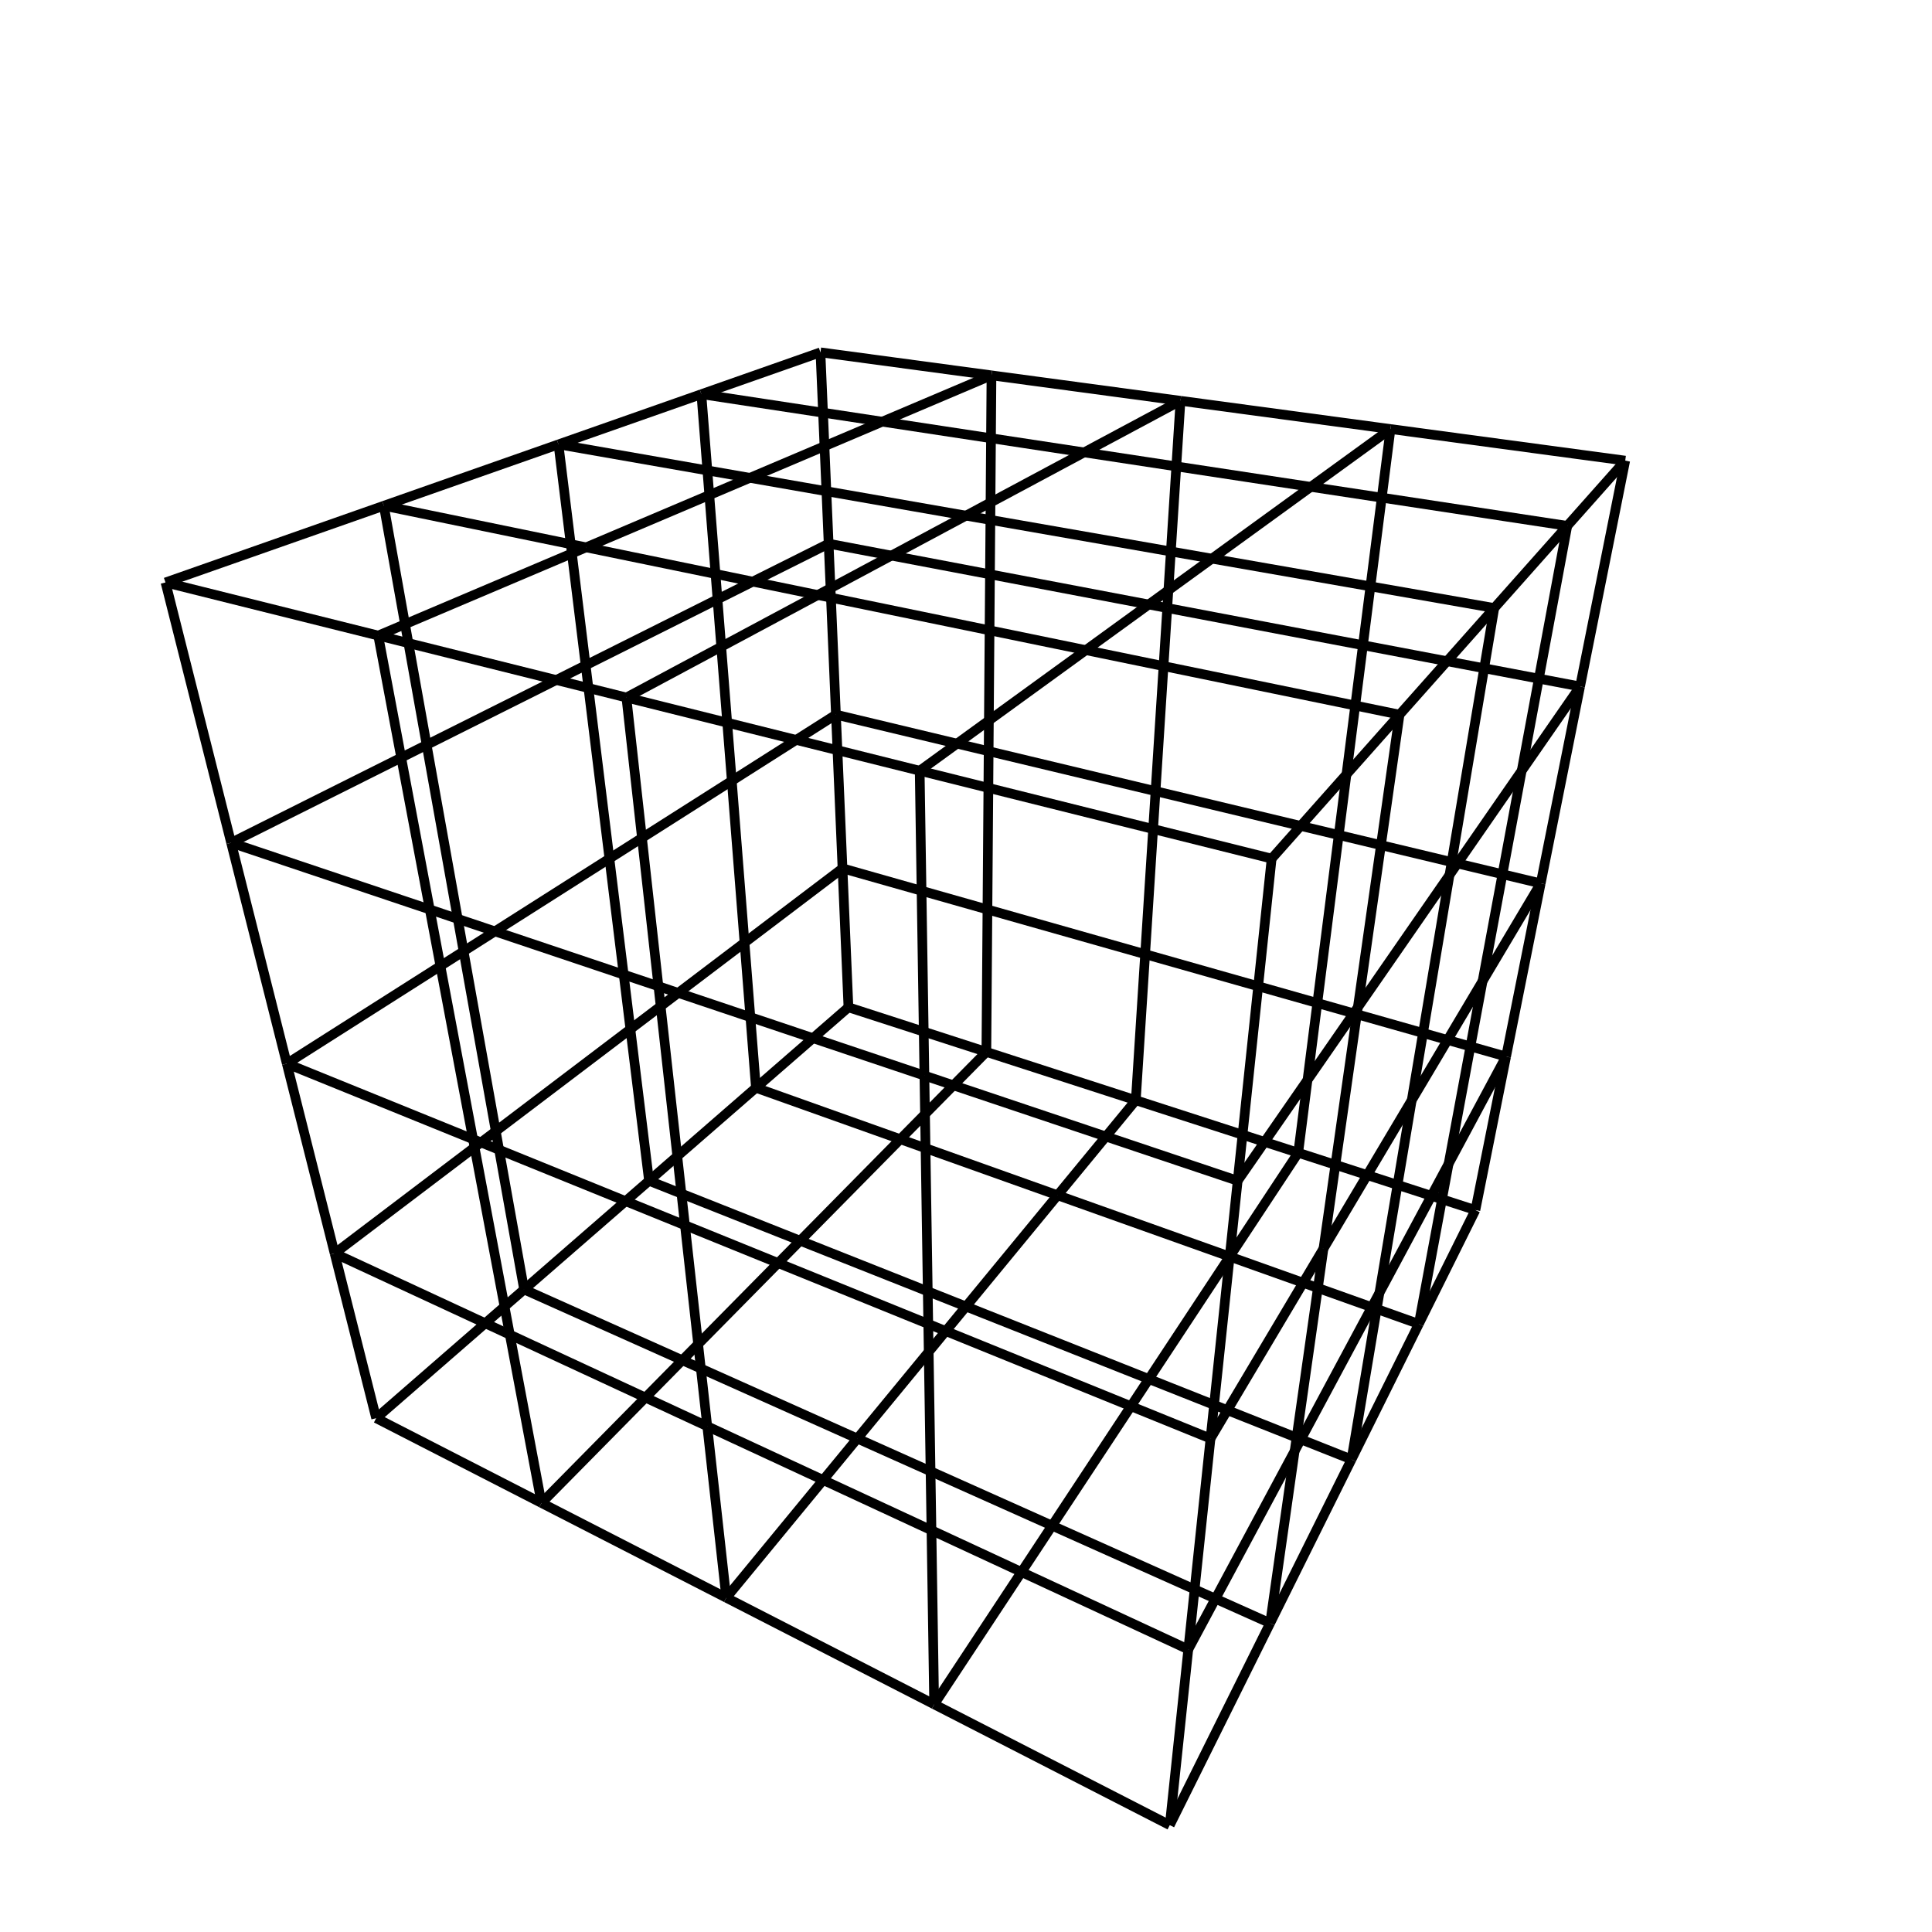
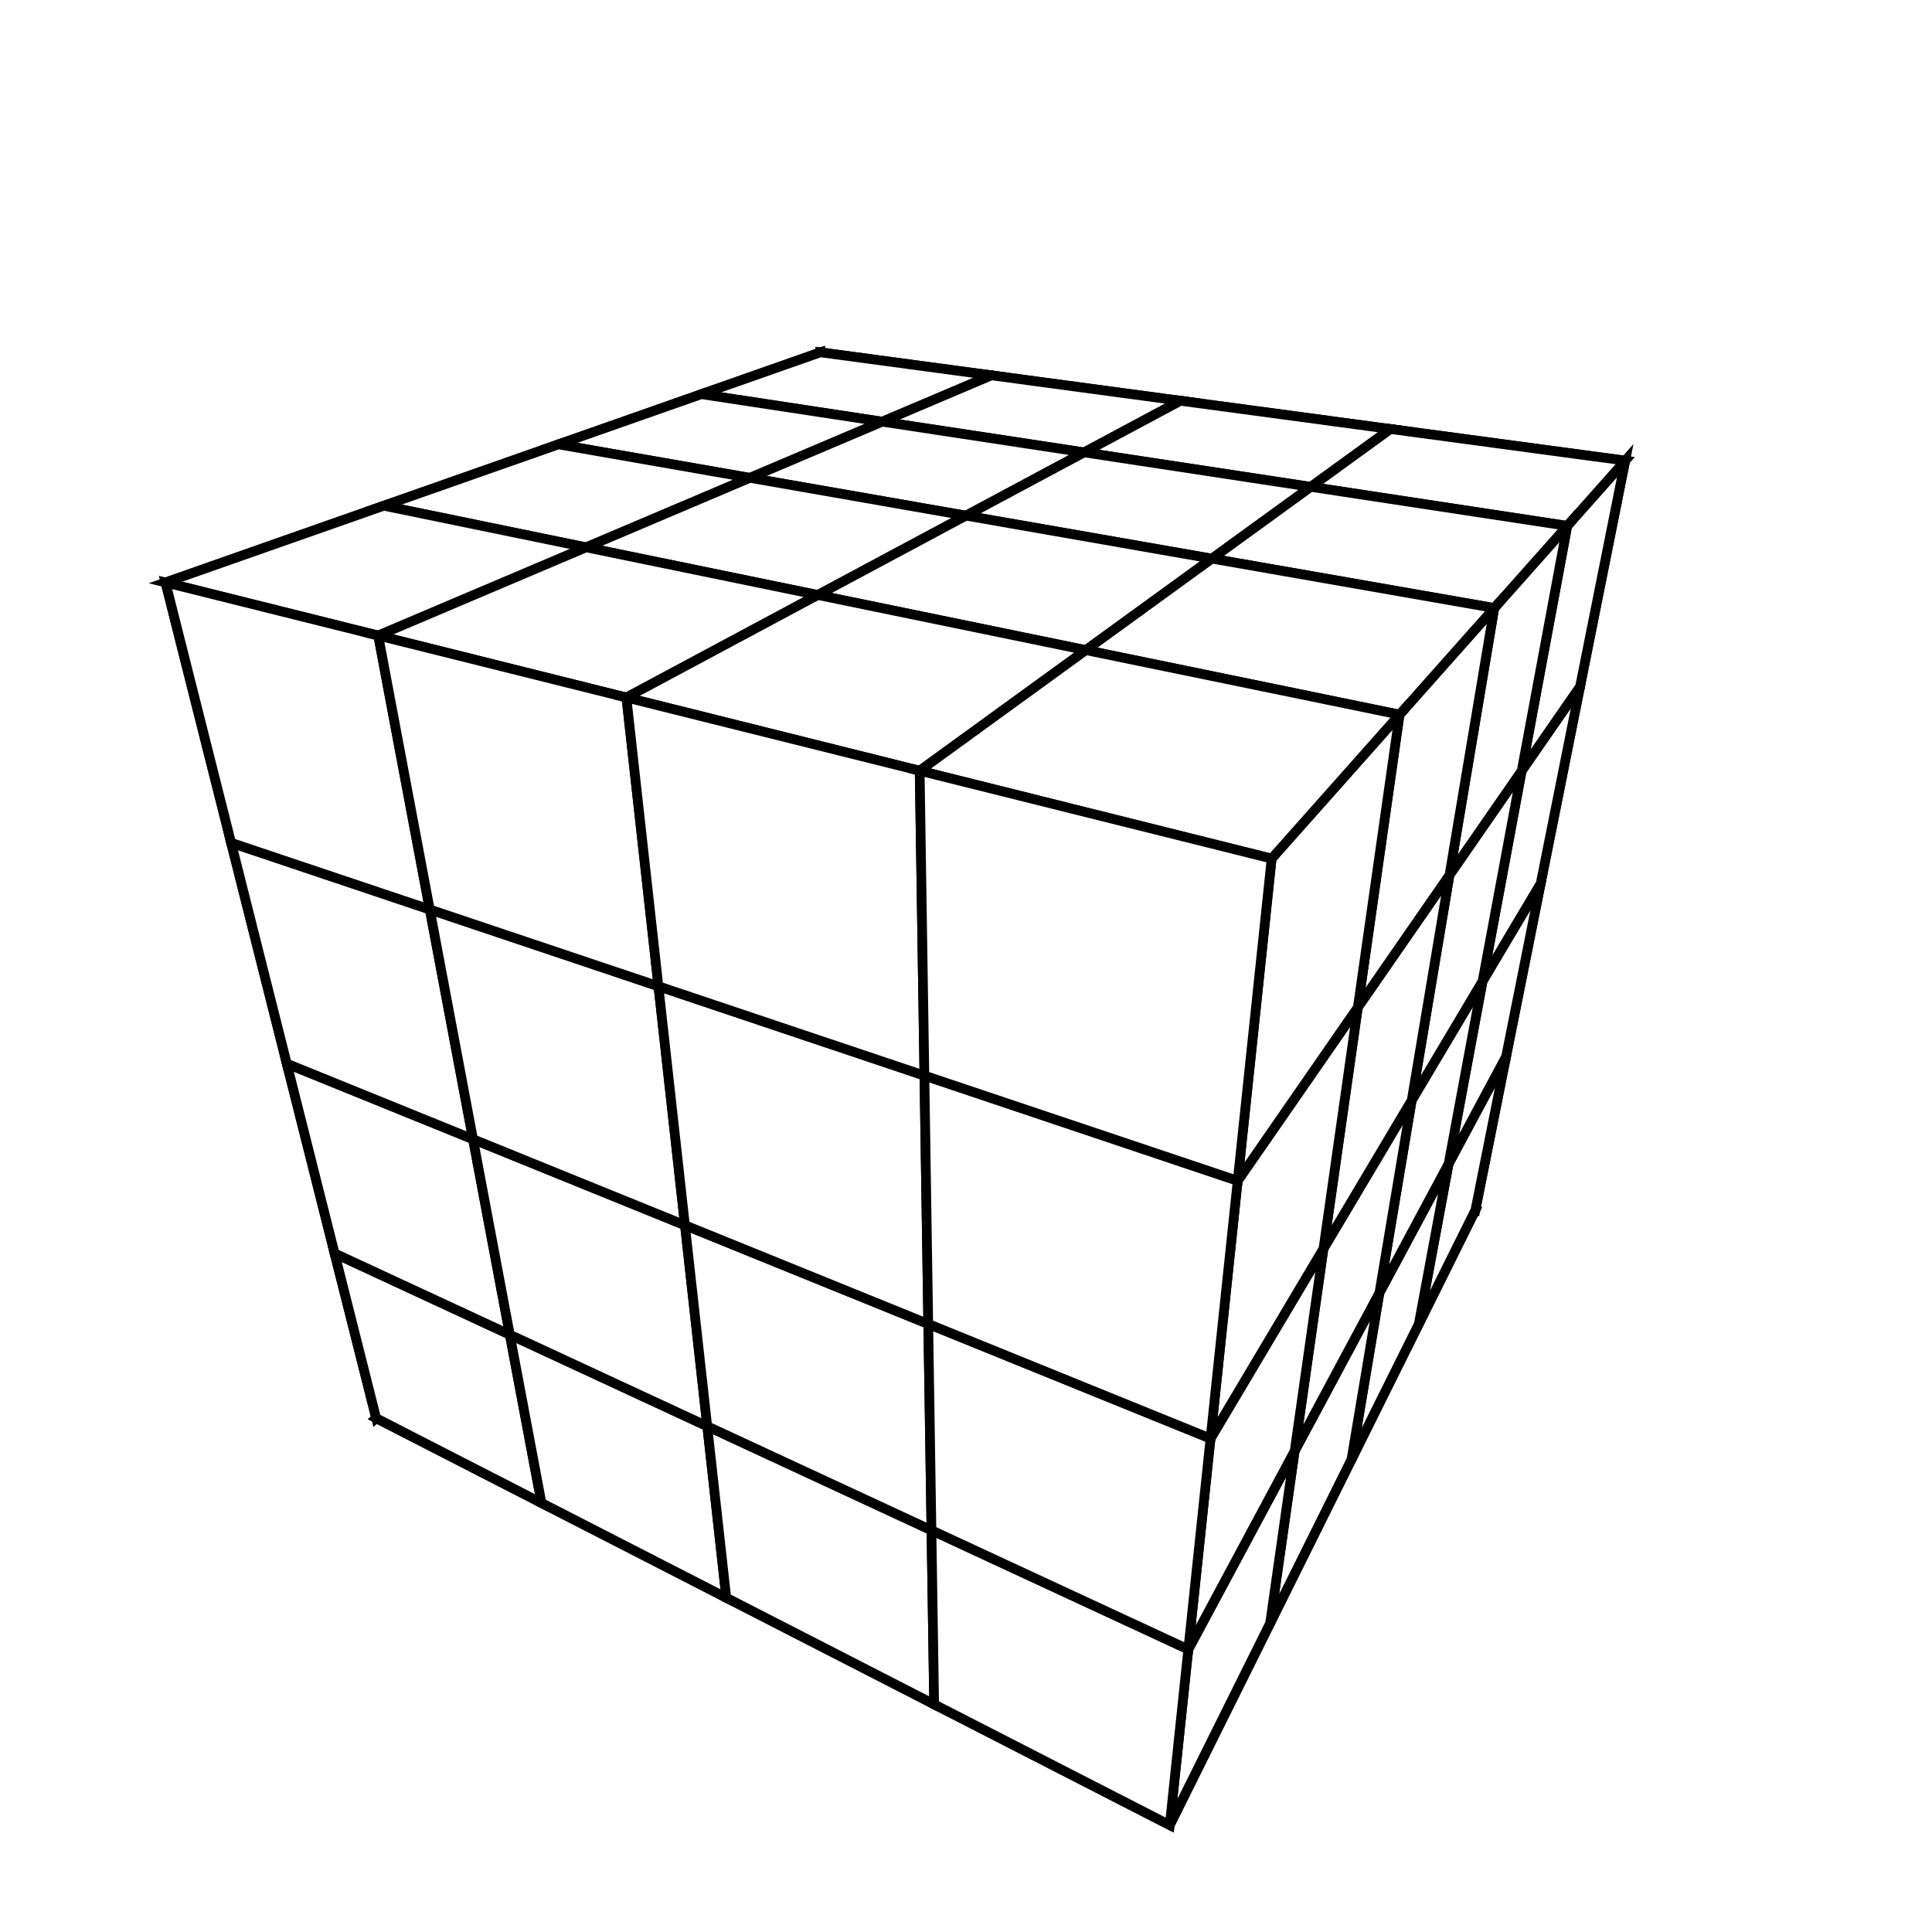
<svg xmlns="http://www.w3.org/2000/svg" height="200" width="200" version="1.1" id="example">
-   <line stroke="black" x1="87.831" y1="104.276" x2="102.109" y2="108.894" />
-   <line stroke="black" x1="102.109" y1="108.894" x2="93.196" y2="117.931" />
-   <line stroke="black" x1="93.196" y1="117.931" x2="78.254" y2="112.607" />
-   <line stroke="black" x1="78.254" y1="112.607" x2="87.831" y2="104.276" />
-   <line stroke="black" x1="93.196" y1="117.931" x2="82.831" y2="128.439" />
-   <line stroke="black" x1="82.831" y1="128.439" x2="67.188" y2="122.234" />
-   <line stroke="black" x1="67.188" y1="122.234" x2="78.254" y2="112.607" />
-   <line stroke="black" x1="82.831" y1="128.439" x2="70.629" y2="140.81" />
-   <line stroke="black" x1="70.629" y1="140.81" x2="54.255" y2="133.485" />
-   <line stroke="black" x1="54.255" y1="133.485" x2="67.188" y2="122.234" />
-   <line stroke="black" x1="70.629" y1="140.81" x2="56.055" y2="155.586" />
-   <line stroke="black" x1="56.055" y1="155.586" x2="38.94" y2="146.809" />
-   <line stroke="black" x1="38.94" y1="146.809" x2="54.255" y2="133.485" />
-   <line stroke="black" x1="102.109" y1="108.894" x2="117.578" y2="113.896" />
-   <line stroke="black" x1="117.578" y1="113.896" x2="109.48" y2="123.733" />
-   <line stroke="black" x1="109.48" y1="123.733" x2="93.196" y2="117.931" />
-   <line stroke="black" x1="109.48" y1="123.733" x2="100" y2="135.25" />
-   <line stroke="black" x1="100" y1="135.25" x2="82.831" y2="128.439" />
-   <line stroke="black" x1="100" y1="135.25" x2="88.75" y2="148.916" />
-   <line stroke="black" x1="88.75" y1="148.916" x2="70.629" y2="140.81" />
-   <line stroke="black" x1="88.75" y1="148.916" x2="75.184" y2="165.395" />
-   <line stroke="black" x1="75.184" y1="165.395" x2="56.055" y2="155.586" />
-   <line stroke="black" x1="117.578" y1="113.896" x2="134.391" y2="119.334" />
-   <line stroke="black" x1="134.391" y1="119.334" x2="127.297" y2="130.082" />
-   <line stroke="black" x1="127.297" y1="130.082" x2="109.48" y2="123.733" />
-   <line stroke="black" x1="127.297" y1="130.082" x2="118.93" y2="142.758" />
-   <line stroke="black" x1="118.93" y1="142.758" x2="100" y2="135.25" />
-   <line stroke="black" x1="118.93" y1="142.758" x2="108.913" y2="157.935" />
-   <line stroke="black" x1="108.913" y1="157.935" x2="88.75" y2="148.916" />
-   <line stroke="black" x1="108.913" y1="157.935" x2="96.704" y2="176.431" />
-   <line stroke="black" x1="96.704" y1="176.431" x2="75.184" y2="165.395" />
-   <line stroke="black" x1="134.391" y1="119.334" x2="152.733" y2="125.266" />
-   <line stroke="black" x1="152.733" y1="125.266" x2="146.874" y2="137.057" />
-   <line stroke="black" x1="146.874" y1="137.057" x2="127.297" y2="130.082" />
-   <line stroke="black" x1="146.874" y1="137.057" x2="139.906" y2="151.079" />
-   <line stroke="black" x1="139.906" y1="151.079" x2="118.93" y2="142.758" />
-   <line stroke="black" x1="139.906" y1="151.079" x2="131.483" y2="168.03" />
-   <line stroke="black" x1="131.483" y1="168.03" x2="108.913" y2="157.935" />
-   <line stroke="black" x1="131.483" y1="168.03" x2="121.093" y2="188.937" />
-   <line stroke="black" x1="121.093" y1="188.937" x2="96.704" y2="176.431" />
-   <line stroke="black" x1="78.254" y1="112.607" x2="77.072" y2="97.583" />
-   <line stroke="black" x1="77.072" y1="97.583" x2="87.216" y2="89.893" />
-   <line stroke="black" x1="87.216" y1="89.893" x2="87.831" y2="104.276" />
-   <line stroke="black" x1="67.188" y1="122.234" x2="65.258" y2="106.54" />
-   <line stroke="black" x1="65.258" y1="106.54" x2="77.072" y2="97.583" />
-   <line stroke="black" x1="54.255" y1="133.485" x2="51.323" y2="117.103" />
-   <line stroke="black" x1="51.323" y1="117.103" x2="65.258" y2="106.54" />
-   <line stroke="black" x1="38.94" y1="146.809" x2="34.64" y2="129.75" />
-   <line stroke="black" x1="34.64" y1="129.75" x2="51.323" y2="117.103" />
-   <line stroke="black" x1="56.055" y1="155.586" x2="52.776" y2="138.163" />
-   <line stroke="black" x1="52.776" y1="138.163" x2="34.64" y2="129.75" />
-   <line stroke="black" x1="75.184" y1="165.395" x2="73.215" y2="147.645" />
-   <line stroke="black" x1="73.215" y1="147.645" x2="52.776" y2="138.163" />
-   <line stroke="black" x1="96.704" y1="176.431" x2="96.425" y2="158.412" />
-   <line stroke="black" x1="96.425" y1="158.412" x2="73.215" y2="147.645" />
-   <line stroke="black" x1="121.093" y1="188.937" x2="123.011" y2="170.746" />
-   <line stroke="black" x1="123.011" y1="170.746" x2="96.425" y2="158.412" />
-   <line stroke="black" x1="131.483" y1="168.03" x2="134.022" y2="150.207" />
-   <line stroke="black" x1="134.022" y1="150.207" x2="123.011" y2="170.746" />
-   <line stroke="black" x1="139.906" y1="151.079" x2="142.798" y2="133.835" />
-   <line stroke="black" x1="142.798" y1="133.835" x2="134.022" y2="150.207" />
-   <line stroke="black" x1="146.874" y1="137.057" x2="149.958" y2="120.479" />
-   <line stroke="black" x1="149.958" y1="120.479" x2="142.798" y2="133.835" />
-   <line stroke="black" x1="152.733" y1="125.266" x2="155.91" y2="109.376" />
-   <line stroke="black" x1="155.91" y1="109.376" x2="149.958" y2="120.479" />
-   <line stroke="black" x1="134.391" y1="119.334" x2="136.368" y2="103.834" />
-   <line stroke="black" x1="136.368" y1="103.834" x2="155.91" y2="109.376" />
-   <line stroke="black" x1="117.578" y1="113.896" x2="118.544" y2="98.778" />
-   <line stroke="black" x1="118.544" y1="98.778" x2="136.368" y2="103.834" />
-   <line stroke="black" x1="102.109" y1="108.894" x2="102.22" y2="94.149" />
-   <line stroke="black" x1="102.22" y1="94.149" x2="118.544" y2="98.778" />
-   <line stroke="black" x1="87.216" y1="89.893" x2="102.22" y2="94.149" />
-   <line stroke="black" x1="77.072" y1="97.583" x2="75.755" y2="80.832" />
-   <line stroke="black" x1="75.755" y1="80.832" x2="86.536" y2="73.981" />
-   <line stroke="black" x1="86.536" y1="73.981" x2="87.216" y2="89.893" />
-   <line stroke="black" x1="65.258" y1="106.54" x2="63.087" y2="88.883" />
-   <line stroke="black" x1="63.087" y1="88.883" x2="75.755" y2="80.832" />
-   <line stroke="black" x1="51.323" y1="117.103" x2="47.989" y2="98.477" />
-   <line stroke="black" x1="47.989" y1="98.477" x2="63.087" y2="88.883" />
-   <line stroke="black" x1="34.64" y1="129.75" x2="29.689" y2="110.107" />
-   <line stroke="black" x1="29.689" y1="110.107" x2="47.989" y2="98.477" />
-   <line stroke="black" x1="52.776" y1="138.163" x2="48.968" y2="117.931" />
-   <line stroke="black" x1="48.968" y1="117.931" x2="29.689" y2="110.107" />
-   <line stroke="black" x1="73.215" y1="147.645" x2="70.906" y2="126.835" />
-   <line stroke="black" x1="70.906" y1="126.835" x2="48.968" y2="117.931" />
-   <line stroke="black" x1="96.425" y1="158.412" x2="96.094" y2="137.057" />
-   <line stroke="black" x1="96.094" y1="137.057" x2="70.906" y2="126.835" />
-   <line stroke="black" x1="123.011" y1="170.746" x2="125.312" y2="148.916" />
-   <line stroke="black" x1="125.312" y1="148.916" x2="96.094" y2="137.057" />
-   <line stroke="black" x1="134.022" y1="150.207" x2="137.006" y2="129.256" />
-   <line stroke="black" x1="137.006" y1="129.256" x2="125.312" y2="148.916" />
-   <line stroke="black" x1="142.798" y1="133.835" x2="146.142" y2="113.896" />
-   <line stroke="black" x1="146.142" y1="113.896" x2="137.006" y2="129.256" />
-   <line stroke="black" x1="149.958" y1="120.479" x2="153.476" y2="101.566" />
-   <line stroke="black" x1="153.476" y1="101.566" x2="146.142" y2="113.896" />
-   <line stroke="black" x1="155.91" y1="109.376" x2="159.494" y2="91.448" />
-   <line stroke="black" x1="159.494" y1="91.448" x2="153.476" y2="101.566" />
-   <line stroke="black" x1="136.368" y1="103.834" x2="138.585" y2="86.442" />
-   <line stroke="black" x1="138.585" y1="86.442" x2="159.494" y2="91.448" />
-   <line stroke="black" x1="118.544" y1="98.778" x2="119.622" y2="81.902" />
-   <line stroke="black" x1="119.622" y1="81.902" x2="138.585" y2="86.442" />
-   <line stroke="black" x1="102.22" y1="94.149" x2="102.344" y2="77.766" />
-   <line stroke="black" x1="102.344" y1="77.766" x2="119.622" y2="81.902" />
-   <line stroke="black" x1="86.536" y1="73.981" x2="102.344" y2="77.766" />
-   <line stroke="black" x1="75.755" y1="80.832" x2="74.276" y2="62.039" />
-   <line stroke="black" x1="74.276" y1="62.039" x2="85.78" y2="56.281" />
-   <line stroke="black" x1="85.78" y1="56.281" x2="86.536" y2="73.981" />
-   <line stroke="black" x1="63.087" y1="88.883" x2="60.626" y2="68.872" />
-   <line stroke="black" x1="60.626" y1="68.872" x2="74.276" y2="62.039" />
-   <line stroke="black" x1="47.989" y1="98.477" x2="44.165" y2="77.112" />
-   <line stroke="black" x1="44.165" y1="77.112" x2="60.626" y2="68.872" />
-   <line stroke="black" x1="29.689" y1="110.107" x2="23.926" y2="87.243" />
-   <line stroke="black" x1="23.926" y1="87.243" x2="44.165" y2="77.112" />
-   <line stroke="black" x1="48.968" y1="117.931" x2="44.491" y2="94.149" />
-   <line stroke="black" x1="44.491" y1="94.149" x2="23.926" y2="87.243" />
-   <line stroke="black" x1="70.906" y1="126.835" x2="68.161" y2="102.098" />
-   <line stroke="black" x1="68.161" y1="102.098" x2="44.491" y2="94.149" />
-   <line stroke="black" x1="96.094" y1="137.057" x2="95.695" y2="111.344" />
-   <line stroke="black" x1="95.695" y1="111.344" x2="68.161" y2="102.098" />
-   <line stroke="black" x1="125.312" y1="148.916" x2="128.124" y2="122.234" />
-   <line stroke="black" x1="128.124" y1="122.234" x2="95.695" y2="111.344" />
-   <line stroke="black" x1="137.006" y1="129.256" x2="140.564" y2="104.276" />
-   <line stroke="black" x1="140.564" y1="104.276" x2="128.124" y2="122.234" />
-   <line stroke="black" x1="146.142" y1="113.896" x2="150.052" y2="90.579" />
-   <line stroke="black" x1="150.052" y1="90.579" x2="140.564" y2="104.276" />
-   <line stroke="black" x1="153.476" y1="101.566" x2="157.527" y2="79.787" />
-   <line stroke="black" x1="157.527" y1="79.787" x2="150.052" y2="90.579" />
-   <line stroke="black" x1="159.494" y1="91.448" x2="163.569" y2="71.065" />
-   <line stroke="black" x1="163.569" y1="71.065" x2="157.527" y2="79.787" />
-   <line stroke="black" x1="138.585" y1="86.442" x2="141.091" y2="66.793" />
-   <line stroke="black" x1="141.091" y1="66.793" x2="163.569" y2="71.065" />
-   <line stroke="black" x1="119.622" y1="81.902" x2="120.833" y2="62.943" />
-   <line stroke="black" x1="120.833" y1="62.943" x2="141.091" y2="66.793" />
-   <line stroke="black" x1="102.344" y1="77.766" x2="102.482" y2="59.455" />
-   <line stroke="black" x1="102.482" y1="59.455" x2="120.833" y2="62.943" />
-   <line stroke="black" x1="85.78" y1="56.281" x2="102.482" y2="59.455" />
-   <line stroke="black" x1="84.933" y1="36.473" x2="72.606" y2="40.805" />
-   <line stroke="black" x1="72.606" y1="40.805" x2="91.331" y2="43.653" />
-   <line stroke="black" x1="91.331" y1="43.653" x2="102.637" y2="38.856" />
-   <line stroke="black" x1="102.637" y1="38.856" x2="84.933" y2="36.473" />
-   <line stroke="black" x1="72.606" y1="40.805" x2="57.813" y2="46.002" />
-   <line stroke="black" x1="57.813" y1="46.002" x2="77.628" y2="49.467" />
-   <line stroke="black" x1="77.628" y1="49.467" x2="91.331" y2="43.653" />
-   <line stroke="black" x1="57.813" y1="46.002" x2="39.733" y2="52.355" />
-   <line stroke="black" x1="39.733" y1="52.355" x2="60.673" y2="56.662" />
-   <line stroke="black" x1="60.673" y1="56.662" x2="77.628" y2="49.467" />
-   <line stroke="black" x1="39.733" y1="52.355" x2="17.133" y2="60.296" />
-   <line stroke="black" x1="17.133" y1="60.296" x2="39.154" y2="65.793" />
-   <line stroke="black" x1="39.154" y1="65.793" x2="60.673" y2="56.662" />
-   <line stroke="black" x1="91.331" y1="43.653" x2="112.228" y2="46.831" />
-   <line stroke="black" x1="112.228" y1="46.831" x2="122.204" y2="41.489" />
-   <line stroke="black" x1="122.204" y1="41.489" x2="102.637" y2="38.856" />
-   <line stroke="black" x1="77.628" y1="49.467" x2="100" y2="53.38" />
-   <line stroke="black" x1="100" y1="53.38" x2="112.228" y2="46.831" />
-   <line stroke="black" x1="60.673" y1="56.662" x2="84.659" y2="61.595" />
-   <line stroke="black" x1="84.659" y1="61.595" x2="100" y2="53.38" />
-   <line stroke="black" x1="39.154" y1="65.793" x2="64.844" y2="72.207" />
-   <line stroke="black" x1="64.844" y1="72.207" x2="84.659" y2="61.595" />
-   <line stroke="black" x1="112.228" y1="46.831" x2="135.696" y2="50.4" />
-   <line stroke="black" x1="135.696" y1="50.4" x2="143.945" y2="44.414" />
-   <line stroke="black" x1="143.945" y1="44.414" x2="122.204" y2="41.489" />
-   <line stroke="black" x1="100" y1="53.38" x2="125.458" y2="57.831" />
-   <line stroke="black" x1="125.458" y1="57.831" x2="135.696" y2="50.4" />
-   <line stroke="black" x1="84.659" y1="61.595" x2="112.408" y2="67.302" />
-   <line stroke="black" x1="112.408" y1="67.302" x2="125.458" y2="57.831" />
-   <line stroke="black" x1="64.844" y1="72.207" x2="95.206" y2="79.787" />
-   <line stroke="black" x1="95.206" y1="79.787" x2="112.408" y2="67.302" />
-   <line stroke="black" x1="135.696" y1="50.4" x2="162.243" y2="54.438" />
-   <line stroke="black" x1="162.243" y1="54.438" x2="168.243" y2="47.684" />
-   <line stroke="black" x1="168.243" y1="47.684" x2="143.945" y2="44.414" />
-   <line stroke="black" x1="125.458" y1="57.831" x2="154.686" y2="62.943" />
-   <line stroke="black" x1="154.686" y1="62.943" x2="162.243" y2="54.438" />
-   <line stroke="black" x1="112.408" y1="67.302" x2="144.879" y2="73.981" />
-   <line stroke="black" x1="144.879" y1="73.981" x2="154.686" y2="62.943" />
-   <line stroke="black" x1="95.206" y1="79.787" x2="131.64" y2="88.883" />
-   <line stroke="black" x1="131.64" y1="88.883" x2="144.879" y2="73.981" />
-   <line stroke="black" x1="74.276" y1="62.039" x2="72.606" y2="40.805" />
-   <line stroke="black" x1="84.933" y1="36.473" x2="85.78" y2="56.281" />
-   <line stroke="black" x1="60.626" y1="68.872" x2="57.813" y2="46.002" />
-   <line stroke="black" x1="44.165" y1="77.112" x2="39.733" y2="52.355" />
-   <line stroke="black" x1="23.926" y1="87.243" x2="17.133" y2="60.296" />
-   <line stroke="black" x1="44.491" y1="94.149" x2="39.154" y2="65.793" />
-   <line stroke="black" x1="68.161" y1="102.098" x2="64.844" y2="72.207" />
-   <line stroke="black" x1="95.695" y1="111.344" x2="95.206" y2="79.787" />
-   <line stroke="black" x1="128.124" y1="122.234" x2="131.64" y2="88.883" />
-   <line stroke="black" x1="140.564" y1="104.276" x2="144.879" y2="73.981" />
-   <line stroke="black" x1="150.052" y1="90.579" x2="154.686" y2="62.943" />
-   <line stroke="black" x1="157.527" y1="79.787" x2="162.243" y2="54.438" />
-   <line stroke="black" x1="163.569" y1="71.065" x2="168.243" y2="47.684" />
-   <line stroke="black" x1="141.091" y1="66.793" x2="143.945" y2="44.414" />
-   <line stroke="black" x1="120.833" y1="62.943" x2="122.204" y2="41.489" />
-   <line stroke="black" x1="102.482" y1="59.455" x2="102.637" y2="38.856" />
+   <polygon points="102.109, 108.894, 87.831, 104.276, 87.216, 89.893, 102.22, 94.149" fill="rgb(255,255,255)" fill-opacity="1.0" stroke="black" />
+   <polygon points="87.831, 104.276, 102.109, 108.894, 93.196, 117.931, 78.254, 112.607" fill="rgb(255,255,255)" fill-opacity="1.0" stroke="black" />
+   <polygon points="87.831, 104.276, 78.254, 112.607, 77.072, 97.583, 87.216, 89.893" fill="rgb(255,255,255)" fill-opacity="1.0" stroke="black" />
+   <polygon points="117.578, 113.896, 102.109, 108.894, 102.22, 94.149, 118.544, 98.778" fill="rgb(255,255,255)" fill-opacity="1.0" stroke="black" />
+   <polygon points="102.109, 108.894, 117.578, 113.896, 109.48, 123.733, 93.196, 117.931" fill="rgb(255,255,255)" fill-opacity="1.0" stroke="black" />
+   <polygon points="102.22, 94.149, 87.216, 89.893, 86.536, 73.981, 102.344, 77.766" fill="rgb(255,255,255)" fill-opacity="1.0" stroke="black" />
+   <polygon points="87.216, 89.893, 77.072, 97.583, 75.755, 80.832, 86.536, 73.981" fill="rgb(255,255,255)" fill-opacity="1.0" stroke="black" />
+   <polygon points="78.254, 112.607, 93.196, 117.931, 82.831, 128.439, 67.188, 122.234" fill="rgb(255,255,255)" fill-opacity="1.0" stroke="black" />
+   <polygon points="78.254, 112.607, 67.188, 122.234, 65.258, 106.54, 77.072, 97.583" fill="rgb(255,255,255)" fill-opacity="1.0" stroke="black" />
+   <polygon points="134.391, 119.334, 117.578, 113.896, 118.544, 98.778, 136.368, 103.834" fill="rgb(255,255,255)" fill-opacity="1.0" stroke="black" />
+   <polygon points="117.578, 113.896, 134.391, 119.334, 127.297, 130.082, 109.48, 123.733" fill="rgb(255,255,255)" fill-opacity="1.0" stroke="black" />
+   <polygon points="118.544, 98.778, 102.22, 94.149, 102.344, 77.766, 119.622, 81.902" fill="rgb(255,255,255)" fill-opacity="1.0" stroke="black" />
+   <polygon points="102.344, 77.766, 86.536, 73.981, 85.78, 56.281, 102.482, 59.455" fill="rgb(255,255,255)" fill-opacity="1.0" stroke="black" />
+   <polygon points="86.536, 73.981, 75.755, 80.832, 74.276, 62.039, 85.78, 56.281" fill="rgb(255,255,255)" fill-opacity="1.0" stroke="black" />
+   <polygon points="93.196, 117.931, 109.48, 123.733, 100, 135.25, 82.831, 128.439" fill="rgb(255,255,255)" fill-opacity="1.0" stroke="black" />
+   <polygon points="152.733, 125.266, 134.391, 119.334, 136.368, 103.834, 155.91, 109.376" fill="rgb(255,255,255)" fill-opacity="1.0" stroke="black" />
+   <polygon points="134.391, 119.334, 152.733, 125.266, 146.874, 137.057, 127.297, 130.082" fill="rgb(255,255,255)" fill-opacity="1.0" stroke="black" />
+   <polygon points="77.072, 97.583, 65.258, 106.54, 63.087, 88.883, 75.755, 80.832" fill="rgb(255,255,255)" fill-opacity="1.0" stroke="black" />
+   <polygon points="136.368, 103.834, 118.544, 98.778, 119.622, 81.902, 138.585, 86.442" fill="rgb(255,255,255)" fill-opacity="1.0" stroke="black" />
+   <polygon points="119.622, 81.902, 102.344, 77.766, 102.482, 59.455, 120.833, 62.943" fill="rgb(255,255,255)" fill-opacity="1.0" stroke="black" />
+   <polygon points="67.188, 122.234, 82.831, 128.439, 70.629, 140.81, 54.255, 133.485" fill="rgb(255,255,255)" fill-opacity="1.0" stroke="black" />
+   <polygon points="67.188, 122.234, 54.255, 133.485, 51.323, 117.103, 65.258, 106.54" fill="rgb(255,255,255)" fill-opacity="1.0" stroke="black" />
+   <polygon points="102.482, 59.455, 85.78, 56.281, 84.933, 36.473, 102.637, 38.856" fill="rgb(255,255,255)" fill-opacity="1.0" stroke="black" />
+   <polygon points="109.48, 123.733, 127.297, 130.082, 118.93, 142.758, 100, 135.25" fill="rgb(255,255,255)" fill-opacity="1.0" stroke="black" />
+   <polygon points="85.78, 56.281, 74.276, 62.039, 72.606, 40.805, 84.933, 36.473" fill="rgb(255,255,255)" fill-opacity="1.0" stroke="black" />
+   <polygon points="155.91, 109.376, 136.368, 103.834, 138.585, 86.442, 159.494, 91.448" fill="rgb(255,255,255)" fill-opacity="1.0" stroke="black" />
+   <polygon points="146.874, 137.057, 152.733, 125.266, 155.91, 109.376, 149.958, 120.479" fill="rgb(255,255,255)" fill-opacity="1.0" stroke="black" />
+   <polygon points="75.755, 80.832, 63.087, 88.883, 60.626, 68.872, 74.276, 62.039" fill="rgb(255,255,255)" fill-opacity="1.0" stroke="black" />
+   <polygon points="138.585, 86.442, 119.622, 81.902, 120.833, 62.943, 141.091, 66.793" fill="rgb(255,255,255)" fill-opacity="1.0" stroke="black" />
+   <polygon points="82.831, 128.439, 100, 135.25, 88.75, 148.916, 70.629, 140.81" fill="rgb(255,255,255)" fill-opacity="1.0" stroke="black" />
+   <polygon points="120.833, 62.943, 102.482, 59.455, 102.637, 38.856, 122.204, 41.489" fill="rgb(255,255,255)" fill-opacity="1.0" stroke="black" />
+   <polygon points="127.297, 130.082, 146.874, 137.057, 139.906, 151.079, 118.93, 142.758" fill="rgb(255,255,255)" fill-opacity="1.0" stroke="black" />
+   <polygon points="65.258, 106.54, 51.323, 117.103, 47.989, 98.477, 63.087, 88.883" fill="rgb(255,255,255)" fill-opacity="1.0" stroke="black" />
+   <polygon points="84.933, 36.473, 72.606, 40.805, 91.331, 43.653, 102.637, 38.856" fill="rgb(255,255,255)" fill-opacity="1.0" stroke="black" />
+   <polygon points="54.255, 133.485, 70.629, 140.81, 56.055, 155.586, 38.94, 146.809" fill="rgb(255,255,255)" fill-opacity="1.0" stroke="black" />
+   <polygon points="54.255, 133.485, 38.94, 146.809, 34.64, 129.75, 51.323, 117.103" fill="rgb(255,255,255)" fill-opacity="1.0" stroke="black" />
+   <polygon points="159.494, 91.448, 138.585, 86.442, 141.091, 66.793, 163.569, 71.065" fill="rgb(255,255,255)" fill-opacity="1.0" stroke="black" />
+   <polygon points="149.958, 120.479, 155.91, 109.376, 159.494, 91.448, 153.476, 101.566" fill="rgb(255,255,255)" fill-opacity="1.0" stroke="black" />
+   <polygon points="100, 135.25, 118.93, 142.758, 108.913, 157.935, 88.75, 148.916" fill="rgb(255,255,255)" fill-opacity="1.0" stroke="black" />
+   <polygon points="74.276, 62.039, 60.626, 68.872, 57.813, 46.002, 72.606, 40.805" fill="rgb(255,255,255)" fill-opacity="1.0" stroke="black" />
+   <polygon points="141.091, 66.793, 120.833, 62.943, 122.204, 41.489, 143.945, 44.414" fill="rgb(255,255,255)" fill-opacity="1.0" stroke="black" />
+   <polygon points="139.906, 151.079, 146.874, 137.057, 149.958, 120.479, 142.798, 133.835" fill="rgb(255,255,255)" fill-opacity="1.0" stroke="black" />
+   <polygon points="102.637, 38.856, 91.331, 43.653, 112.228, 46.831, 122.204, 41.489" fill="rgb(255,255,255)" fill-opacity="1.0" stroke="black" />
+   <polygon points="63.087, 88.883, 47.989, 98.477, 44.165, 77.112, 60.626, 68.872" fill="rgb(255,255,255)" fill-opacity="1.0" stroke="black" />
+   <polygon points="70.629, 140.81, 88.75, 148.916, 75.184, 165.395, 56.055, 155.586" fill="rgb(255,255,255)" fill-opacity="1.0" stroke="black" />
+   <polygon points="118.93, 142.758, 139.906, 151.079, 131.483, 168.03, 108.913, 157.935" fill="rgb(255,255,255)" fill-opacity="1.0" stroke="black" />
+   <polygon points="51.323, 117.103, 34.64, 129.75, 29.689, 110.107, 47.989, 98.477" fill="rgb(255,255,255)" fill-opacity="1.0" stroke="black" />
+   <polygon points="163.569, 71.065, 141.091, 66.793, 143.945, 44.414, 168.243, 47.684" fill="rgb(255,255,255)" fill-opacity="1.0" stroke="black" />
+   <polygon points="153.476, 101.566, 159.494, 91.448, 163.569, 71.065, 157.527, 79.787" fill="rgb(255,255,255)" fill-opacity="1.0" stroke="black" />
+   <polygon points="72.606, 40.805, 57.813, 46.002, 77.628, 49.467, 91.331, 43.653" fill="rgb(255,255,255)" fill-opacity="1.0" stroke="black" />
+   <polygon points="38.94, 146.809, 56.055, 155.586, 52.776, 138.163, 34.64, 129.75" fill="rgb(255,255,255)" fill-opacity="1.0" stroke="black" />
+   <polygon points="122.204, 41.489, 112.228, 46.831, 135.696, 50.4, 143.945, 44.414" fill="rgb(255,255,255)" fill-opacity="1.0" stroke="black" />
+   <polygon points="142.798, 133.835, 149.958, 120.479, 153.476, 101.566, 146.142, 113.896" fill="rgb(255,255,255)" fill-opacity="1.0" stroke="black" />
+   <polygon points="88.75, 148.916, 108.913, 157.935, 96.704, 176.431, 75.184, 165.395" fill="rgb(255,255,255)" fill-opacity="1.0" stroke="black" />
+   <polygon points="60.626, 68.872, 44.165, 77.112, 39.733, 52.355, 57.813, 46.002" fill="rgb(255,255,255)" fill-opacity="1.0" stroke="black" />
+   <polygon points="131.483, 168.03, 139.906, 151.079, 142.798, 133.835, 134.022, 150.207" fill="rgb(255,255,255)" fill-opacity="1.0" stroke="black" />
+   <polygon points="91.331, 43.653, 77.628, 49.467, 100, 53.38, 112.228, 46.831" fill="rgb(255,255,255)" fill-opacity="1.0" stroke="black" />
+   <polygon points="47.989, 98.477, 29.689, 110.107, 23.926, 87.243, 44.165, 77.112" fill="rgb(255,255,255)" fill-opacity="1.0" stroke="black" />
+   <polygon points="157.527, 79.787, 163.569, 71.065, 168.243, 47.684, 162.243, 54.438" fill="rgb(255,255,255)" fill-opacity="1.0" stroke="black" />
+   <polygon points="56.055, 155.586, 75.184, 165.395, 73.215, 147.645, 52.776, 138.163" fill="rgb(255,255,255)" fill-opacity="1.0" stroke="black" />
+   <polygon points="143.945, 44.414, 135.696, 50.4, 162.243, 54.438, 168.243, 47.684" fill="rgb(255,255,255)" fill-opacity="1.0" stroke="black" />
+   <polygon points="34.64, 129.75, 52.776, 138.163, 48.968, 117.931, 29.689, 110.107" fill="rgb(255,255,255)" fill-opacity="1.0" stroke="black" />
+   <polygon points="108.913, 157.935, 131.483, 168.03, 121.093, 188.937, 96.704, 176.431" fill="rgb(255,255,255)" fill-opacity="1.0" stroke="black" />
+   <polygon points="146.142, 113.896, 153.476, 101.566, 157.527, 79.787, 150.052, 90.579" fill="rgb(255,255,255)" fill-opacity="1.0" stroke="black" />
+   <polygon points="57.813, 46.002, 39.733, 52.355, 60.673, 56.662, 77.628, 49.467" fill="rgb(255,255,255)" fill-opacity="1.0" stroke="black" />
+   <polygon points="112.228, 46.831, 100, 53.38, 125.458, 57.831, 135.696, 50.4" fill="rgb(255,255,255)" fill-opacity="1.0" stroke="black" />
+   <polygon points="134.022, 150.207, 142.798, 133.835, 146.142, 113.896, 137.006, 129.256" fill="rgb(255,255,255)" fill-opacity="1.0" stroke="black" />
+   <polygon points="75.184, 165.395, 96.704, 176.431, 96.425, 158.412, 73.215, 147.645" fill="rgb(255,255,255)" fill-opacity="1.0" stroke="black" />
+   <polygon points="44.165, 77.112, 23.926, 87.243, 17.133, 60.296, 39.733, 52.355" fill="rgb(255,255,255)" fill-opacity="1.0" stroke="black" />
+   <polygon points="52.776, 138.163, 73.215, 147.645, 70.906, 126.835, 48.968, 117.931" fill="rgb(255,255,255)" fill-opacity="1.0" stroke="black" />
+   <polygon points="121.093, 188.937, 131.483, 168.03, 134.022, 150.207, 123.011, 170.746" fill="rgb(255,255,255)" fill-opacity="1.0" stroke="black" />
+   <polygon points="29.689, 110.107, 48.968, 117.931, 44.491, 94.149, 23.926, 87.243" fill="rgb(255,255,255)" fill-opacity="1.0" stroke="black" />
+   <polygon points="77.628, 49.467, 60.673, 56.662, 84.659, 61.595, 100, 53.38" fill="rgb(255,255,255)" fill-opacity="1.0" stroke="black" />
+   <polygon points="150.052, 90.579, 157.527, 79.787, 162.243, 54.438, 154.686, 62.943" fill="rgb(255,255,255)" fill-opacity="1.0" stroke="black" />
+   <polygon points="135.696, 50.4, 125.458, 57.831, 154.686, 62.943, 162.243, 54.438" fill="rgb(255,255,255)" fill-opacity="1.0" stroke="black" />
+   <polygon points="96.704, 176.431, 121.093, 188.937, 123.011, 170.746, 96.425, 158.412" fill="rgb(255,255,255)" fill-opacity="1.0" stroke="black" />
+   <polygon points="137.006, 129.256, 146.142, 113.896, 150.052, 90.579, 140.564, 104.276" fill="rgb(255,255,255)" fill-opacity="1.0" stroke="black" />
+   <polygon points="73.215, 147.645, 96.425, 158.412, 96.094, 137.057, 70.906, 126.835" fill="rgb(255,255,255)" fill-opacity="1.0" stroke="black" />
+   <polygon points="39.733, 52.355, 17.133, 60.296, 39.154, 65.793, 60.673, 56.662" fill="rgb(255,255,255)" fill-opacity="1.0" stroke="black" />
+   <polygon points="48.968, 117.931, 70.906, 126.835, 68.161, 102.098, 44.491, 94.149" fill="rgb(255,255,255)" fill-opacity="1.0" stroke="black" />
+   <polygon points="100, 53.38, 84.659, 61.595, 112.408, 67.302, 125.458, 57.831" fill="rgb(255,255,255)" fill-opacity="1.0" stroke="black" />
+   <polygon points="123.011, 170.746, 134.022, 150.207, 137.006, 129.256, 125.312, 148.916" fill="rgb(255,255,255)" fill-opacity="1.0" stroke="black" />
+   <polygon points="23.926, 87.243, 44.491, 94.149, 39.154, 65.793, 17.133, 60.296" fill="rgb(255,255,255)" fill-opacity="1.0" stroke="black" />
+   <polygon points="96.425, 158.412, 123.011, 170.746, 125.312, 148.916, 96.094, 137.057" fill="rgb(255,255,255)" fill-opacity="1.0" stroke="black" />
+   <polygon points="60.673, 56.662, 39.154, 65.793, 64.844, 72.207, 84.659, 61.595" fill="rgb(255,255,255)" fill-opacity="1.0" stroke="black" />
+   <polygon points="140.564, 104.276, 150.052, 90.579, 154.686, 62.943, 144.879, 73.981" fill="rgb(255,255,255)" fill-opacity="1.0" stroke="black" />
+   <polygon points="70.906, 126.835, 96.094, 137.057, 95.695, 111.344, 68.161, 102.098" fill="rgb(255,255,255)" fill-opacity="1.0" stroke="black" />
+   <polygon points="125.458, 57.831, 112.408, 67.302, 144.879, 73.981, 154.686, 62.943" fill="rgb(255,255,255)" fill-opacity="1.0" stroke="black" />
+   <polygon points="44.491, 94.149, 68.161, 102.098, 64.844, 72.207, 39.154, 65.793" fill="rgb(255,255,255)" fill-opacity="1.0" stroke="black" />
+   <polygon points="125.312, 148.916, 137.006, 129.256, 140.564, 104.276, 128.124, 122.234" fill="rgb(255,255,255)" fill-opacity="1.0" stroke="black" />
+   <polygon points="84.659, 61.595, 64.844, 72.207, 95.206, 79.787, 112.408, 67.302" fill="rgb(255,255,255)" fill-opacity="1.0" stroke="black" />
+   <polygon points="96.094, 137.057, 125.312, 148.916, 128.124, 122.234, 95.695, 111.344" fill="rgb(255,255,255)" fill-opacity="1.0" stroke="black" />
+   <polygon points="68.161, 102.098, 95.695, 111.344, 95.206, 79.787, 64.844, 72.207" fill="rgb(255,255,255)" fill-opacity="1.0" stroke="black" />
+   <polygon points="128.124, 122.234, 140.564, 104.276, 144.879, 73.981, 131.64, 88.883" fill="rgb(255,255,255)" fill-opacity="1.0" stroke="black" />
+   <polygon points="112.408, 67.302, 95.206, 79.787, 131.64, 88.883, 144.879, 73.981" fill="rgb(255,255,255)" fill-opacity="1.0" stroke="black" />
+   <polygon points="95.695, 111.344, 128.124, 122.234, 131.64, 88.883, 95.206, 79.787" fill="rgb(255,255,255)" fill-opacity="1.0" stroke="black" />
</svg>
